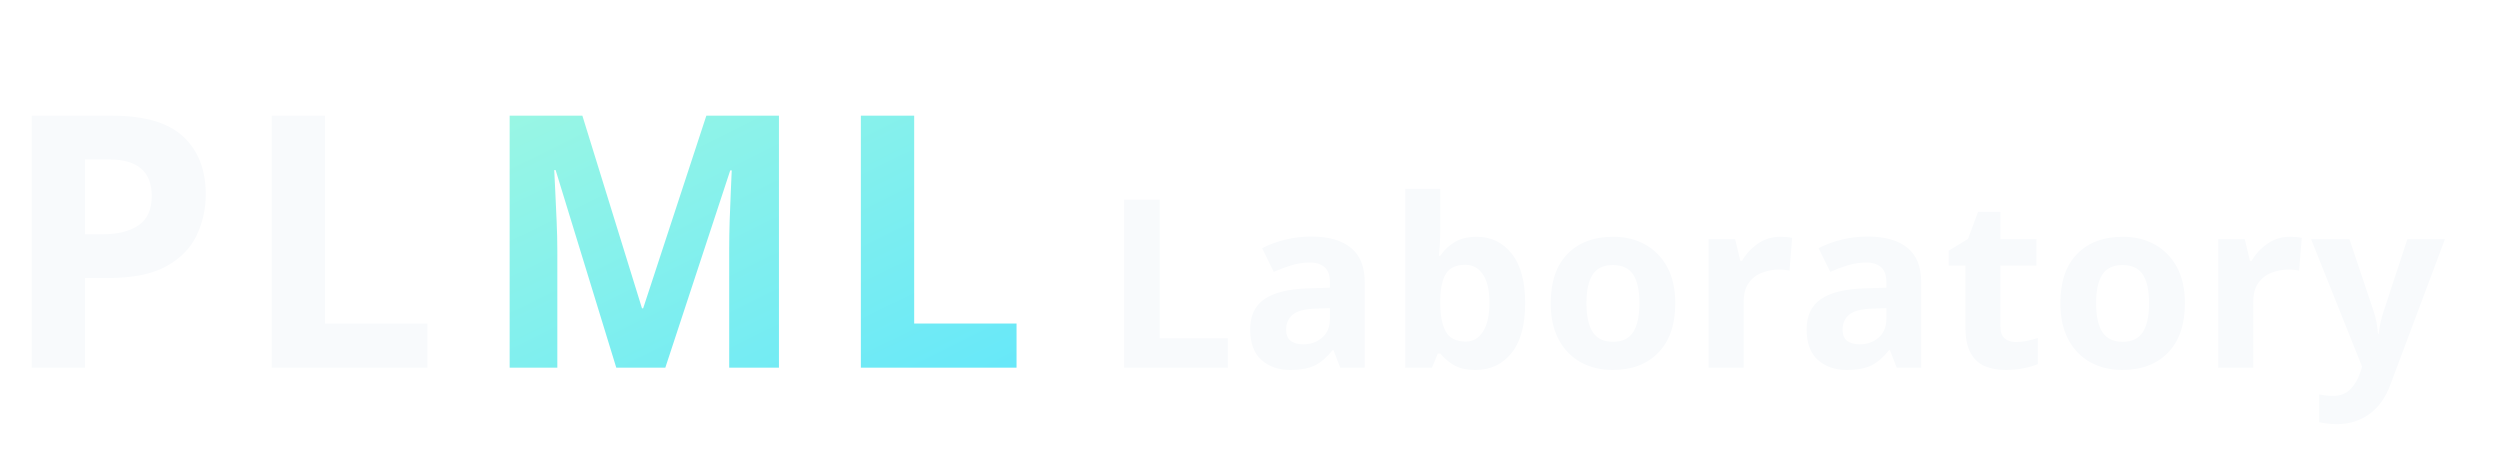
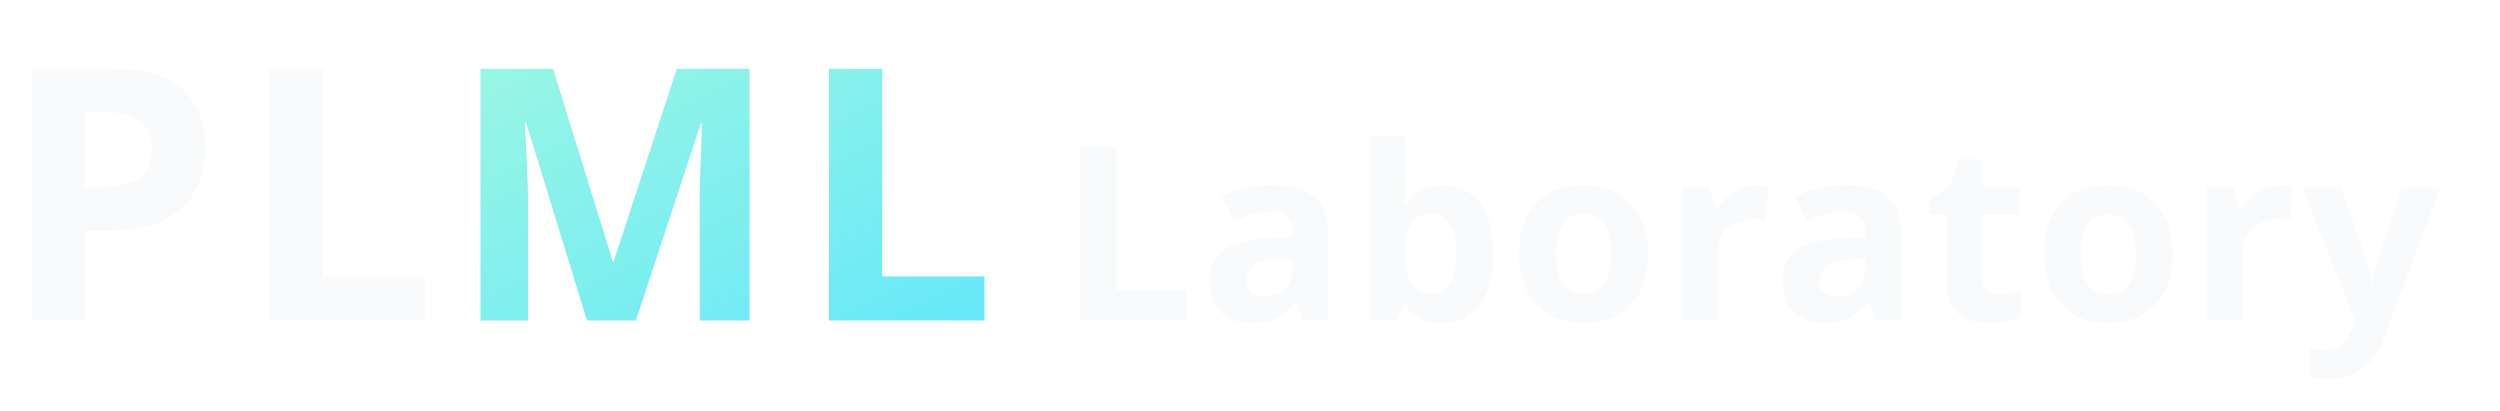
- <svg xmlns="http://www.w3.org/2000/svg" viewBox="0 0 340 64" role="img" aria-label="PLML Laboratory logo">
+ <svg xmlns="http://www.w3.org/2000/svg" viewBox="0 0 390 64" role="img" aria-label="PLML Laboratory logo">
  <defs>
    <linearGradient id="plml-accent" x1="0%" y1="0%" x2="100%" y2="100%">
      <stop offset="0%" stop-color="#99f6e4" />
      <stop offset="100%" stop-color="#67e8f9" />
    </linearGradient>
  </defs>
-   <text x="0" y="50" font-family="'Sora', 'Aptos', sans-serif" font-size="48" font-weight="700" letter-spacing="2.5" fill="#f8fafc">PL</text>
-   <text x="65" y="50" font-family="'Sora', 'Aptos', sans-serif" font-size="48" font-weight="700" letter-spacing="2.5" fill="url(#plml-accent)">ML</text>
-   <text x="150" y="50" font-family="'Sora', 'Noto Sans KR', sans-serif" font-size="32" font-weight="600" letter-spacing="0.6" fill="#f8fafc">Laboratory</text>
+   <text x="0" y="50" font-family="'Sora', 'Aptos', sans-serif" font-size="55" font-weight="700" letter-spacing="2.5" fill="#f8fafc">PL</text>
+   <text x="70" y="50" font-family="'Sora', 'Aptos', sans-serif" font-size="55" font-weight="700" letter-spacing="2.5" fill="url(#plml-accent)">ML</text>
+   <text x="165" y="50" font-family="'Sora', 'Noto Sans KR', sans-serif" font-size="38" font-weight="600" letter-spacing="0.6" fill="#f8fafc">Laboratory</text>
</svg>
